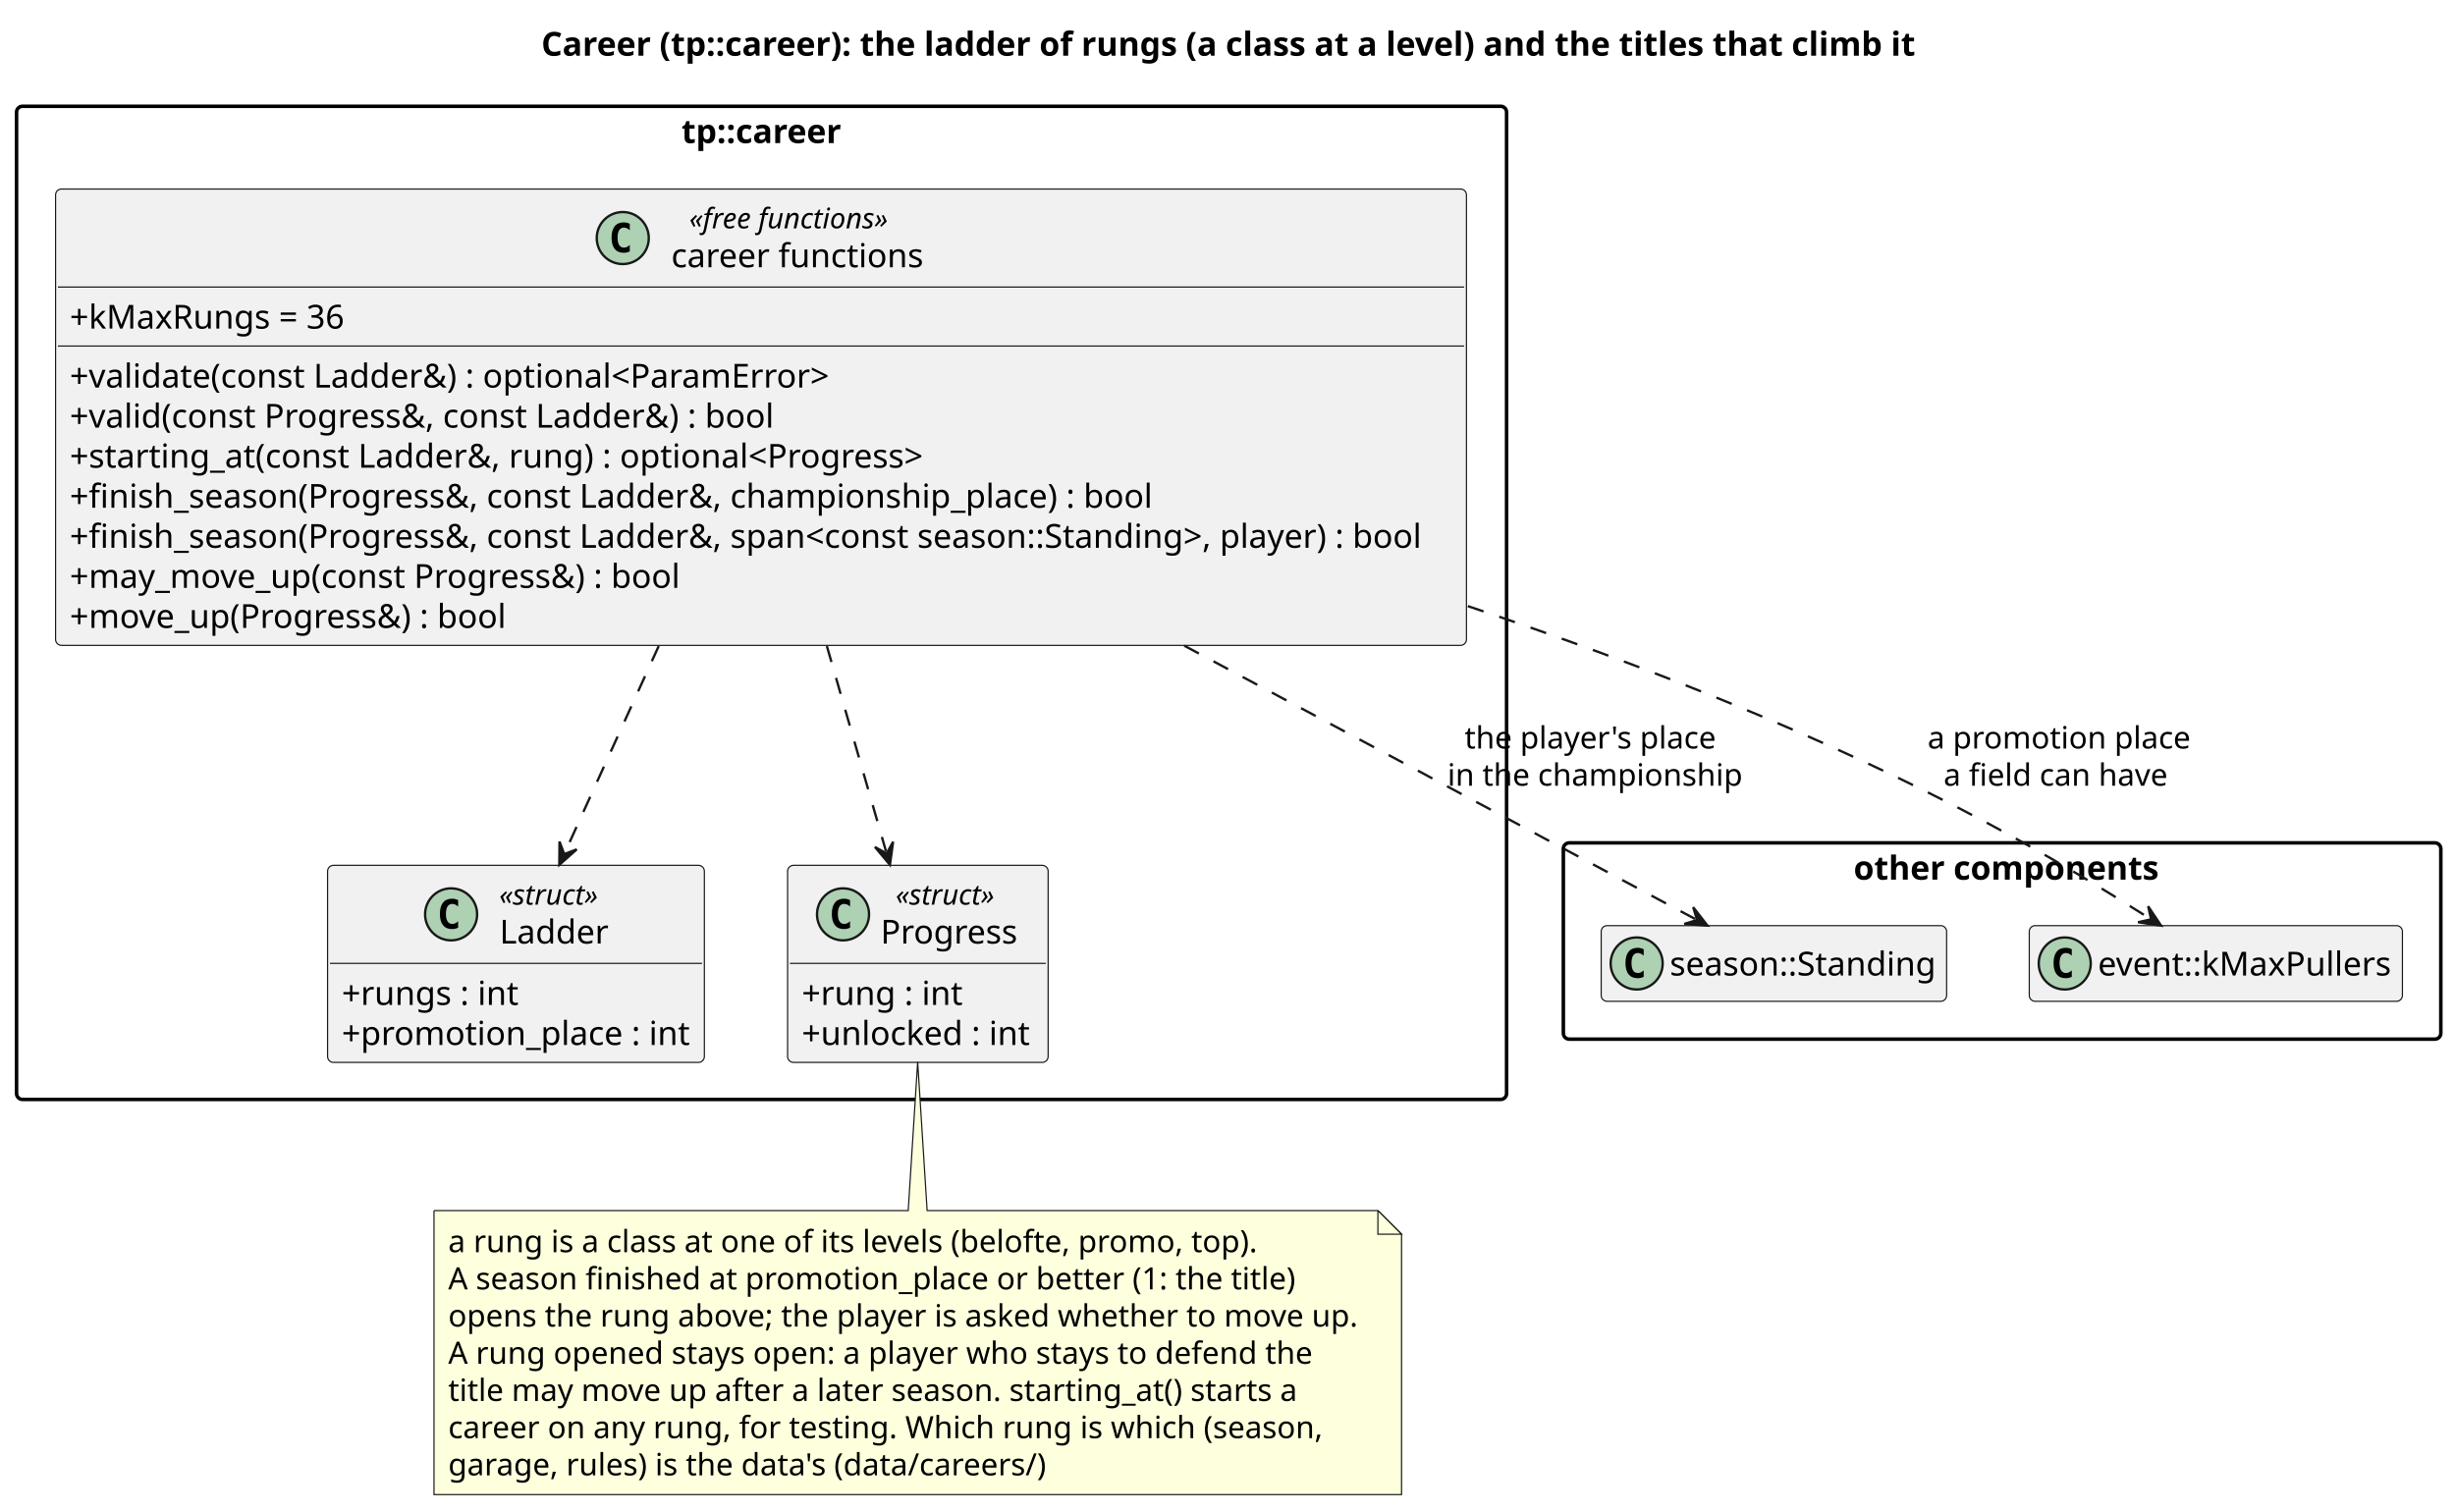
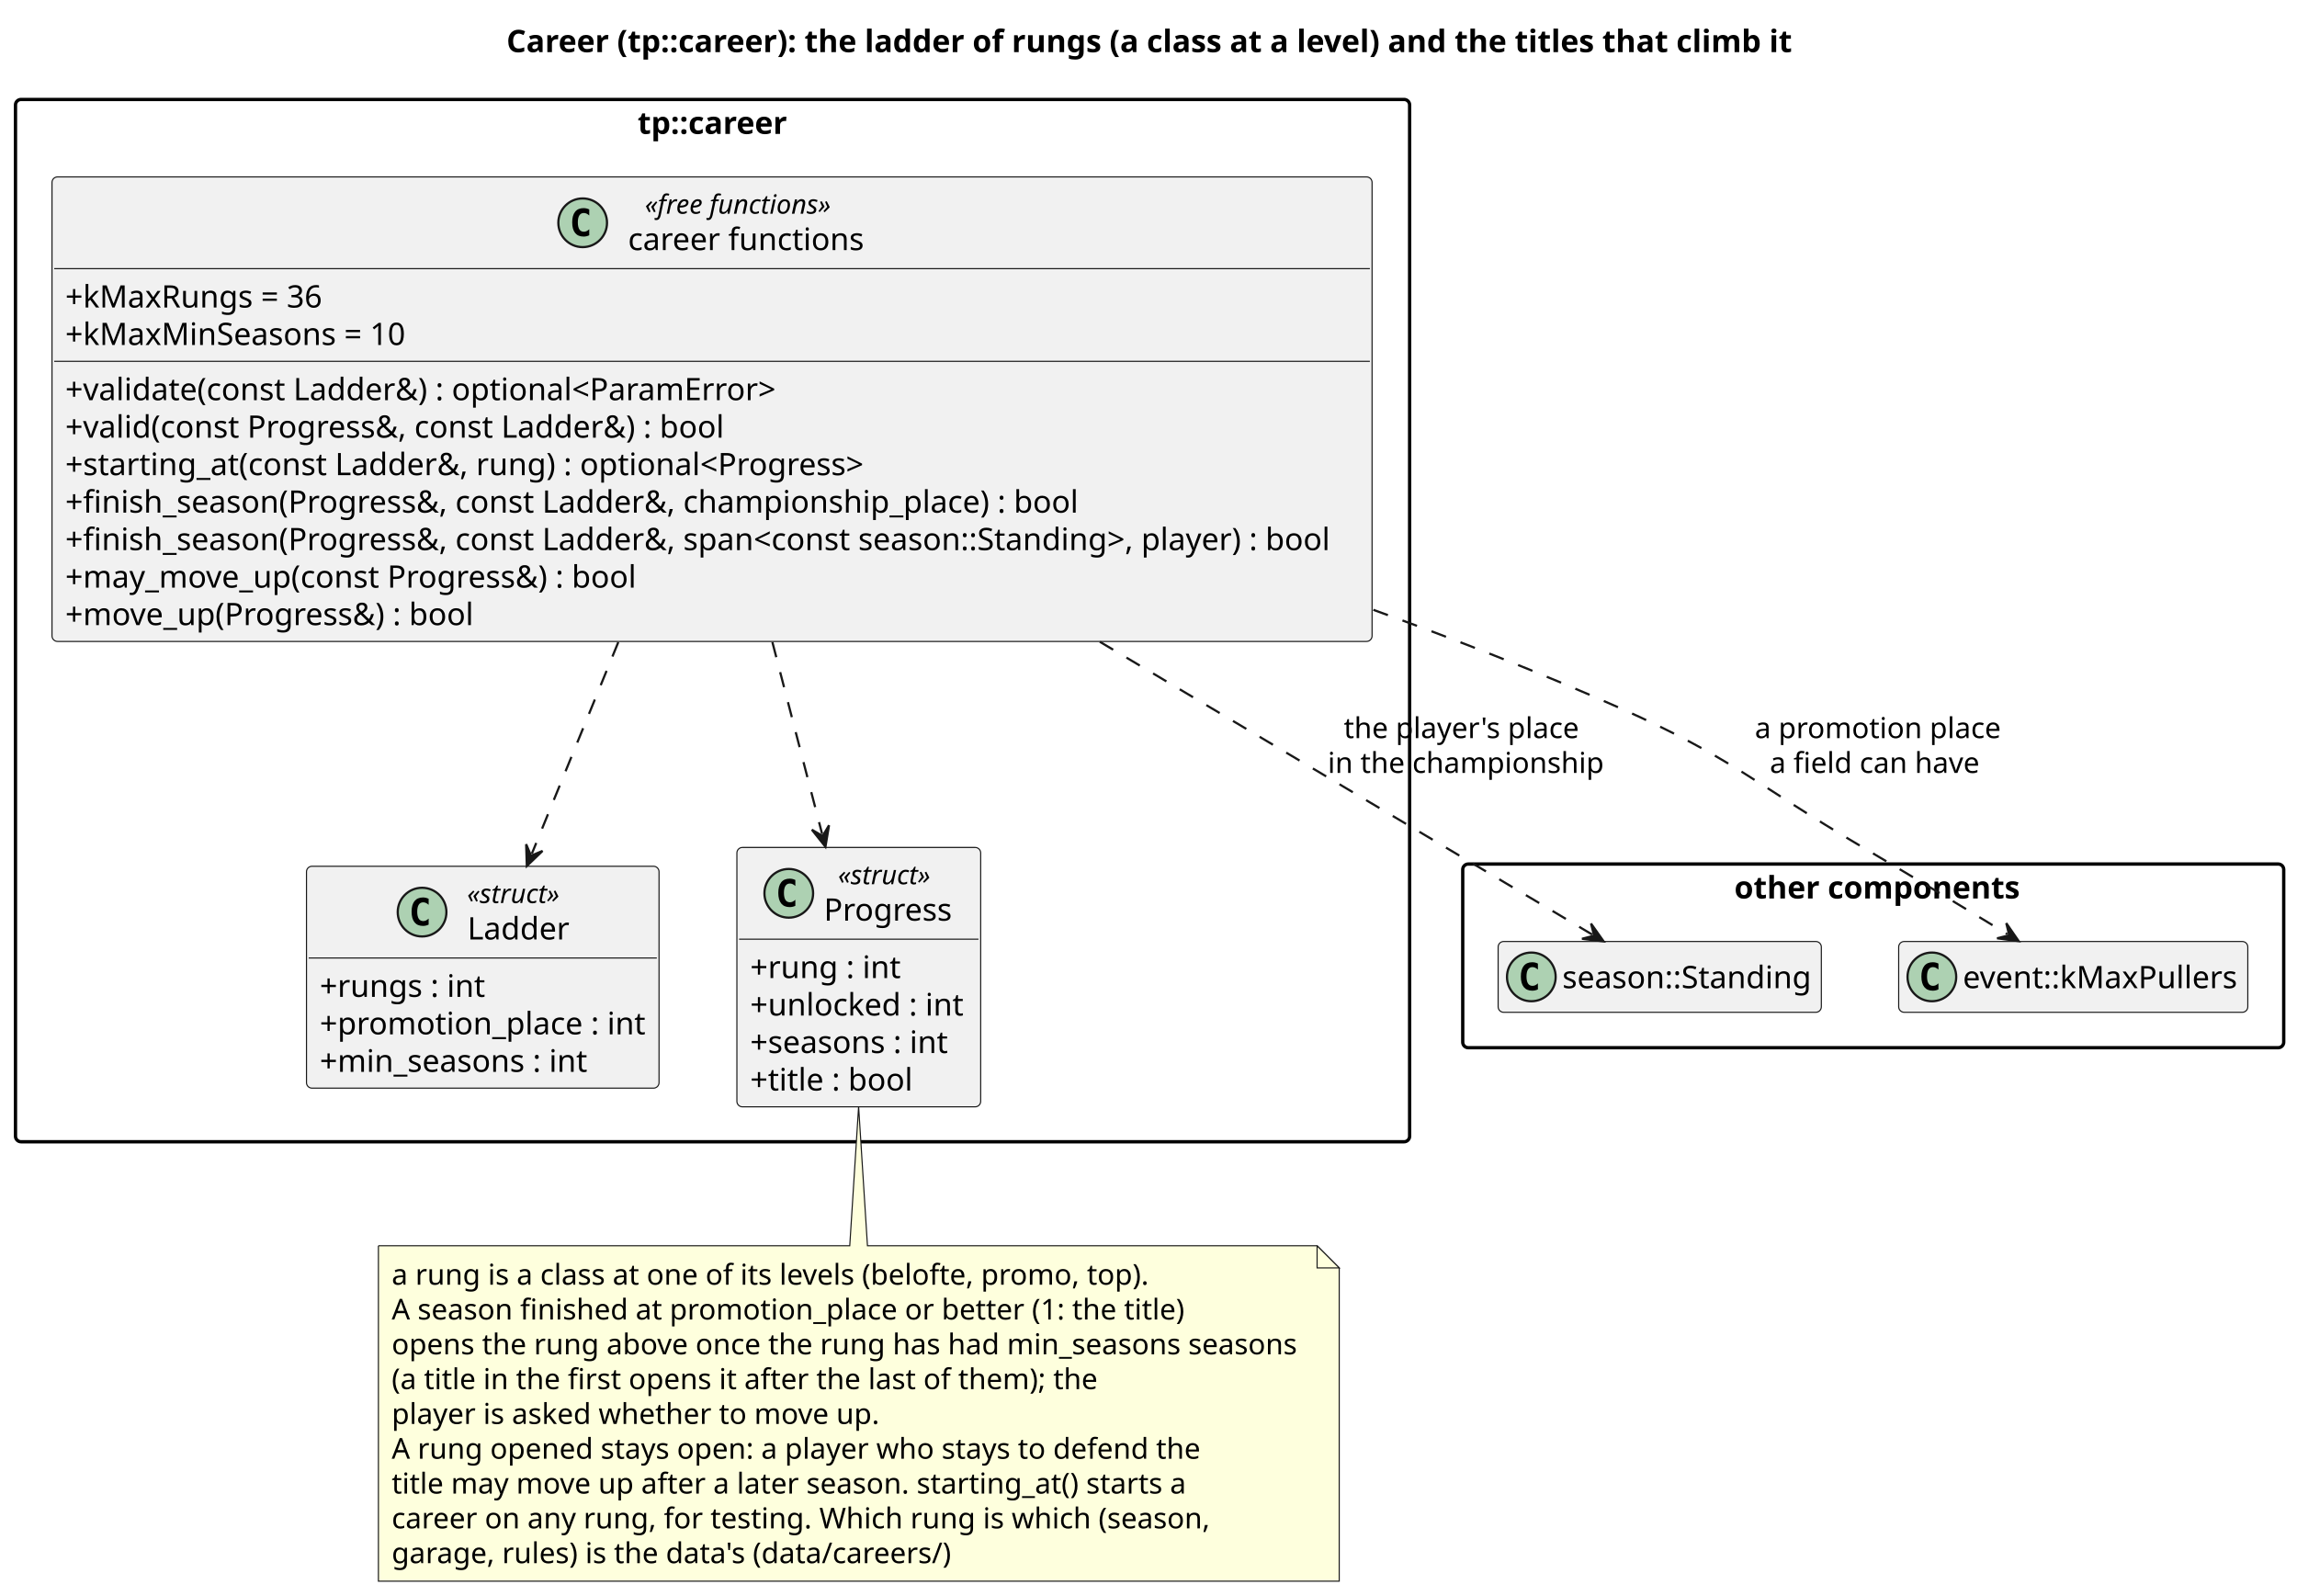
- <svg xmlns="http://www.w3.org/2000/svg" contentStyleType="text/css" height="639px" preserveAspectRatio="none" style="width:1038px;height:639px;background:#FFFFFF;" version="1.1" viewBox="0 0 1038 639" width="1038px" zoomAndPan="magnify">
+ <svg xmlns="http://www.w3.org/2000/svg" contentStyleType="text/css" height="721px" preserveAspectRatio="none" style="width:1038px;height:721px;background:#FFFFFF;" version="1.1" viewBox="0 0 1038 721" width="1038px" zoomAndPan="magnify">
  <defs />
  <g>
    <text fill="#000000" font-family="sans-serif" font-size="14" font-weight="bold" lengthAdjust="spacing" textLength="566.255" x="228.873" y="23.562">Career (tp::career): the ladder of rungs (a class at a level) and the titles that climb it</text>
    <g id="cluster_other components">
-       <rect fill="none" height="83" rx="2.5" ry="2.5" style="stroke:#000000;stroke-width:1.5;" width="371" x="661" y="356.44" />
-       <text fill="#000000" font-family="sans-serif" font-size="14" font-weight="bold" lengthAdjust="spacing" textLength="125.535" x="783.732" y="372.002">other components</text>
+       <rect fill="none" height="83" rx="2.5" ry="2.5" style="stroke:#000000;stroke-width:1.5;" width="371" x="661" y="390.44" />
+       <text fill="#000000" font-family="sans-serif" font-size="14" font-weight="bold" lengthAdjust="spacing" textLength="125.535" x="783.732" y="406.002">other components</text>
    </g>
    <g id="cluster_tp::career">
-       <rect fill="none" height="420" rx="2.5" ry="2.5" style="stroke:#000000;stroke-width:1.5;" width="630" x="7" y="44.94" />
+       <rect fill="none" height="471" rx="2.5" ry="2.5" style="stroke:#000000;stroke-width:1.5;" width="630" x="7" y="44.94" />
      <text fill="#000000" font-family="sans-serif" font-size="14" font-weight="bold" lengthAdjust="spacing" textLength="67.751" x="288.125" y="60.502">tp::career</text>
    </g>
    <g id="elem_SeasonStanding">
-       <rect codeLine="7" fill="#F1F1F1" height="32" id="SeasonStanding" rx="2.5" ry="2.5" style="stroke:#181818;stroke-width:0.5;" width="146.051" x="677" y="391.44" />
-       <ellipse cx="692" cy="407.44" fill="#ADD1B2" rx="11" ry="11" style="stroke:#181818;stroke-width:1.0;" />
-       <path d="M694.969,413.08 Q694.391,413.377 693.75,413.518 Q693.109,413.674 692.406,413.674 Q689.906,413.674 688.578,412.033 Q687.266,410.377 687.266,407.252 Q687.266,404.127 688.578,402.471 Q689.906,400.815 692.406,400.815 Q693.109,400.815 693.75,400.971 Q694.406,401.127 694.969,401.424 L694.969,404.143 Q694.344,403.565 693.75,403.299 Q693.156,403.018 692.531,403.018 Q691.188,403.018 690.5,404.096 Q689.812,405.158 689.812,407.252 Q689.812,409.346 690.5,410.424 Q691.188,411.486 692.531,411.486 Q693.156,411.486 693.75,411.221 Q694.344,410.94 694.969,410.361 L694.969,413.08 Z " fill="#000000" />
-       <text fill="#000000" font-family="sans-serif" font-size="14" lengthAdjust="spacing" textLength="114.051" x="706" y="412.532">season::Standing</text>
+       <rect codeLine="7" fill="#F1F1F1" height="32" id="SeasonStanding" rx="2.5" ry="2.5" style="stroke:#181818;stroke-width:0.5;" width="146.051" x="677" y="425.44" />
+       <ellipse cx="692" cy="441.44" fill="#ADD1B2" rx="11" ry="11" style="stroke:#181818;stroke-width:1.0;" />
+       <path d="M694.969,447.08 Q694.391,447.377 693.75,447.518 Q693.109,447.674 692.406,447.674 Q689.906,447.674 688.578,446.033 Q687.266,444.377 687.266,441.252 Q687.266,438.127 688.578,436.471 Q689.906,434.815 692.406,434.815 Q693.109,434.815 693.75,434.971 Q694.406,435.127 694.969,435.424 L694.969,438.143 Q694.344,437.565 693.75,437.299 Q693.156,437.018 692.531,437.018 Q691.188,437.018 690.5,438.096 Q689.812,439.158 689.812,441.252 Q689.812,443.346 690.5,444.424 Q691.188,445.486 692.531,445.486 Q693.156,445.486 693.75,445.221 Q694.344,444.94 694.969,444.361 L694.969,447.08 Z " fill="#000000" />
+       <text fill="#000000" font-family="sans-serif" font-size="14" lengthAdjust="spacing" textLength="114.051" x="706" y="446.532">season::Standing</text>
    </g>
    <g id="elem_MaxPullers">
-       <rect codeLine="8" fill="#F1F1F1" height="32" id="MaxPullers" rx="2.5" ry="2.5" style="stroke:#181818;stroke-width:0.5;" width="157.768" x="858" y="391.44" />
-       <ellipse cx="873" cy="407.44" fill="#ADD1B2" rx="11" ry="11" style="stroke:#181818;stroke-width:1.0;" />
-       <path d="M875.969,413.08 Q875.391,413.377 874.75,413.518 Q874.109,413.674 873.406,413.674 Q870.906,413.674 869.578,412.033 Q868.266,410.377 868.266,407.252 Q868.266,404.127 869.578,402.471 Q870.906,400.815 873.406,400.815 Q874.109,400.815 874.75,400.971 Q875.406,401.127 875.969,401.424 L875.969,404.143 Q875.344,403.565 874.75,403.299 Q874.156,403.018 873.531,403.018 Q872.188,403.018 871.5,404.096 Q870.812,405.158 870.812,407.252 Q870.812,409.346 871.5,410.424 Q872.188,411.486 873.531,411.486 Q874.156,411.486 874.75,411.221 Q875.344,410.94 875.969,410.361 L875.969,413.08 Z " fill="#000000" />
-       <text fill="#000000" font-family="sans-serif" font-size="14" lengthAdjust="spacing" textLength="125.768" x="887" y="412.532">event::kMaxPullers</text>
+       <rect codeLine="8" fill="#F1F1F1" height="32" id="MaxPullers" rx="2.5" ry="2.5" style="stroke:#181818;stroke-width:0.5;" width="157.768" x="858" y="425.44" />
+       <ellipse cx="873" cy="441.44" fill="#ADD1B2" rx="11" ry="11" style="stroke:#181818;stroke-width:1.0;" />
+       <path d="M875.969,447.08 Q875.391,447.377 874.75,447.518 Q874.109,447.674 873.406,447.674 Q870.906,447.674 869.578,446.033 Q868.266,444.377 868.266,441.252 Q868.266,438.127 869.578,436.471 Q870.906,434.815 873.406,434.815 Q874.109,434.815 874.75,434.971 Q875.406,435.127 875.969,435.424 L875.969,438.143 Q875.344,437.565 874.75,437.299 Q874.156,437.018 873.531,437.018 Q872.188,437.018 871.5,438.096 Q870.812,439.158 870.812,441.252 Q870.812,443.346 871.5,444.424 Q872.188,445.486 873.531,445.486 Q874.156,445.486 874.75,445.221 Q875.344,444.94 875.969,444.361 L875.969,447.08 Z " fill="#000000" />
+       <text fill="#000000" font-family="sans-serif" font-size="14" lengthAdjust="spacing" textLength="125.768" x="887" y="446.532">event::kMaxPullers</text>
    </g>
    <g id="elem_Ladder">
-       <rect codeLine="12" fill="#F1F1F1" height="83.338" id="Ladder" rx="2.5" ry="2.5" style="stroke:#181818;stroke-width:0.5;" width="159.315" x="138.5" y="365.94" />
-       <ellipse cx="190.73" cy="386.669" fill="#ADD1B2" rx="11" ry="11" style="stroke:#181818;stroke-width:1.0;" />
-       <path d="M193.699,392.31 Q193.121,392.606 192.48,392.747 Q191.839,392.903 191.136,392.903 Q188.636,392.903 187.308,391.263 Q185.996,389.606 185.996,386.481 Q185.996,383.356 187.308,381.7 Q188.636,380.044 191.136,380.044 Q191.839,380.044 192.48,380.2 Q193.136,380.356 193.699,380.653 L193.699,383.372 Q193.074,382.794 192.48,382.528 Q191.886,382.247 191.261,382.247 Q189.917,382.247 189.23,383.325 Q188.542,384.388 188.542,386.481 Q188.542,388.575 189.23,389.653 Q189.917,390.716 191.261,390.716 Q191.886,390.716 192.48,390.45 Q193.074,390.169 193.699,389.591 L193.699,392.31 Z " fill="#000000" />
-       <text fill="#000000" font-family="sans-serif" font-size="12" font-style="italic" lengthAdjust="spacing" textLength="46.676" x="211.069" y="382.565">«struct»</text>
-       <text fill="#000000" font-family="sans-serif" font-size="14" lengthAdjust="spacing" textLength="46.355" x="211.23" y="399.022">Ladder</text>
-       <line style="stroke:#181818;stroke-width:0.5;" x1="139.5" x2="296.815" y1="407.398" y2="407.398" />
-       <text fill="#000000" font-family="sans-serif" font-size="14" lengthAdjust="spacing" textLength="75.209" x="144.5" y="424.961">+rungs : int</text>
-       <text fill="#000000" font-family="sans-serif" font-size="14" lengthAdjust="spacing" textLength="147.315" x="144.5" y="441.9">+promotion_place : int</text>
+       <rect codeLine="12" fill="#F1F1F1" height="100.277" id="Ladder" rx="2.5" ry="2.5" style="stroke:#181818;stroke-width:0.5;" width="159.315" x="138.5" y="391.44" />
+       <ellipse cx="190.73" cy="412.169" fill="#ADD1B2" rx="11" ry="11" style="stroke:#181818;stroke-width:1.0;" />
+       <path d="M193.699,417.81 Q193.121,418.106 192.48,418.247 Q191.839,418.403 191.136,418.403 Q188.636,418.403 187.308,416.763 Q185.996,415.106 185.996,411.981 Q185.996,408.856 187.308,407.2 Q188.636,405.544 191.136,405.544 Q191.839,405.544 192.48,405.7 Q193.136,405.856 193.699,406.153 L193.699,408.872 Q193.074,408.294 192.48,408.028 Q191.886,407.747 191.261,407.747 Q189.917,407.747 189.23,408.825 Q188.542,409.888 188.542,411.981 Q188.542,414.075 189.23,415.153 Q189.917,416.216 191.261,416.216 Q191.886,416.216 192.48,415.95 Q193.074,415.669 193.699,415.091 L193.699,417.81 Z " fill="#000000" />
+       <text fill="#000000" font-family="sans-serif" font-size="12" font-style="italic" lengthAdjust="spacing" textLength="46.676" x="211.069" y="408.065">«struct»</text>
+       <text fill="#000000" font-family="sans-serif" font-size="14" lengthAdjust="spacing" textLength="46.355" x="211.23" y="424.522">Ladder</text>
+       <line style="stroke:#181818;stroke-width:0.5;" x1="139.5" x2="296.815" y1="432.898" y2="432.898" />
+       <text fill="#000000" font-family="sans-serif" font-size="14" lengthAdjust="spacing" textLength="75.209" x="144.5" y="450.461">+rungs : int</text>
+       <text fill="#000000" font-family="sans-serif" font-size="14" lengthAdjust="spacing" textLength="147.315" x="144.5" y="467.4">+promotion_place : int</text>
+       <text fill="#000000" font-family="sans-serif" font-size="14" lengthAdjust="spacing" textLength="122.582" x="144.5" y="484.34">+min_seasons : int</text>
    </g>
    <g id="elem_Progress">
-       <rect codeLine="16" fill="#F1F1F1" height="83.338" id="Progress" rx="2.5" ry="2.5" style="stroke:#181818;stroke-width:0.5;" width="110.164" x="333" y="365.94" />
-       <ellipse cx="356.442" cy="386.669" fill="#ADD1B2" rx="11" ry="11" style="stroke:#181818;stroke-width:1.0;" />
-       <path d="M359.411,392.31 Q358.832,392.606 358.192,392.747 Q357.551,392.903 356.848,392.903 Q354.348,392.903 353.02,391.263 Q351.707,389.606 351.707,386.481 Q351.707,383.356 353.02,381.7 Q354.348,380.044 356.848,380.044 Q357.551,380.044 358.192,380.2 Q358.848,380.356 359.411,380.653 L359.411,383.372 Q358.786,382.794 358.192,382.528 Q357.598,382.247 356.973,382.247 Q355.629,382.247 354.942,383.325 Q354.254,384.388 354.254,386.481 Q354.254,388.575 354.942,389.653 Q355.629,390.716 356.973,390.716 Q357.598,390.716 358.192,390.45 Q358.786,390.169 359.411,389.591 L359.411,392.31 Z " fill="#000000" />
-       <text fill="#000000" font-family="sans-serif" font-size="12" font-style="italic" lengthAdjust="spacing" textLength="46.676" x="378.682" y="382.565">«struct»</text>
-       <text fill="#000000" font-family="sans-serif" font-size="14" lengthAdjust="spacing" textLength="59.404" x="372.318" y="399.022">Progress</text>
-       <line style="stroke:#181818;stroke-width:0.5;" x1="334" x2="442.164" y1="407.398" y2="407.398" />
-       <text fill="#000000" font-family="sans-serif" font-size="14" lengthAdjust="spacing" textLength="67.819" x="339" y="424.961">+rung : int</text>
-       <text fill="#000000" font-family="sans-serif" font-size="14" lengthAdjust="spacing" textLength="98.164" x="339" y="441.9">+unlocked : int</text>
+       <rect codeLine="17" fill="#F1F1F1" height="117.217" id="Progress" rx="2.5" ry="2.5" style="stroke:#181818;stroke-width:0.5;" width="110.164" x="333" y="382.94" />
+       <ellipse cx="356.442" cy="403.669" fill="#ADD1B2" rx="11" ry="11" style="stroke:#181818;stroke-width:1.0;" />
+       <path d="M359.411,409.31 Q358.832,409.606 358.192,409.747 Q357.551,409.903 356.848,409.903 Q354.348,409.903 353.02,408.263 Q351.707,406.606 351.707,403.481 Q351.707,400.356 353.02,398.7 Q354.348,397.044 356.848,397.044 Q357.551,397.044 358.192,397.2 Q358.848,397.356 359.411,397.653 L359.411,400.372 Q358.786,399.794 358.192,399.528 Q357.598,399.247 356.973,399.247 Q355.629,399.247 354.942,400.325 Q354.254,401.388 354.254,403.481 Q354.254,405.575 354.942,406.653 Q355.629,407.716 356.973,407.716 Q357.598,407.716 358.192,407.45 Q358.786,407.169 359.411,406.591 L359.411,409.31 Z " fill="#000000" />
+       <text fill="#000000" font-family="sans-serif" font-size="12" font-style="italic" lengthAdjust="spacing" textLength="46.676" x="378.682" y="399.565">«struct»</text>
+       <text fill="#000000" font-family="sans-serif" font-size="14" lengthAdjust="spacing" textLength="59.404" x="372.318" y="416.022">Progress</text>
+       <line style="stroke:#181818;stroke-width:0.5;" x1="334" x2="442.164" y1="424.398" y2="424.398" />
+       <text fill="#000000" font-family="sans-serif" font-size="14" lengthAdjust="spacing" textLength="67.819" x="339" y="441.961">+rung : int</text>
+       <text fill="#000000" font-family="sans-serif" font-size="14" lengthAdjust="spacing" textLength="98.164" x="339" y="458.9">+unlocked : int</text>
+       <text fill="#000000" font-family="sans-serif" font-size="14" lengthAdjust="spacing" textLength="92.272" x="339" y="475.84">+seasons : int</text>
+       <text fill="#000000" font-family="sans-serif" font-size="14" lengthAdjust="spacing" textLength="74.026" x="339" y="492.779">+title : bool</text>
    </g>
    <g id="elem_CareerFns">
-       <rect codeLine="20" fill="#F1F1F1" height="192.975" id="CareerFns" rx="2.5" ry="2.5" style="stroke:#181818;stroke-width:0.5;" width="596.534" x="23.5" y="79.939" />
+       <rect codeLine="23" fill="#F1F1F1" height="209.914" id="CareerFns" rx="2.5" ry="2.5" style="stroke:#181818;stroke-width:0.5;" width="596.534" x="23.5" y="79.939" />
      <ellipse cx="263.308" cy="100.669" fill="#ADD1B2" rx="11" ry="11" style="stroke:#181818;stroke-width:1.0;" />
      <path d="M266.277,106.31 Q265.699,106.606 265.058,106.747 Q264.418,106.903 263.714,106.903 Q261.214,106.903 259.886,105.263 Q258.574,103.606 258.574,100.481 Q258.574,97.356 259.886,95.7 Q261.214,94.044 263.714,94.044 Q264.418,94.044 265.058,94.2 Q265.714,94.356 266.277,94.653 L266.277,97.372 Q265.652,96.794 265.058,96.528 Q264.464,96.247 263.839,96.247 Q262.496,96.247 261.808,97.325 Q261.121,98.388 261.121,100.481 Q261.121,102.575 261.808,103.653 Q262.496,104.716 263.839,104.716 Q264.464,104.716 265.058,104.45 Q265.652,104.169 266.277,103.591 L266.277,106.31 Z " fill="#000000" />
      <text fill="#000000" font-family="sans-serif" font-size="12" font-style="italic" lengthAdjust="spacing" textLength="93.188" x="291.423" y="96.564">«free functions»</text>
      <text fill="#000000" font-family="sans-serif" font-size="14" lengthAdjust="spacing" textLength="108.418" x="283.808" y="113.022">career functions</text>
      <line style="stroke:#181818;stroke-width:0.5;" x1="24.5" x2="619.034" y1="121.398" y2="121.398" />
      <text fill="#000000" font-family="sans-serif" font-size="14" lengthAdjust="spacing" textLength="121.099" x="29.5" y="138.961">+kMaxRungs = 36</text>
-       <line style="stroke:#181818;stroke-width:0.5;" x1="24.5" x2="619.034" y1="146.338" y2="146.338" />
-       <text fill="#000000" font-family="sans-serif" font-size="14" lengthAdjust="spacing" textLength="325.213" x="29.5" y="163.9">+validate(const Ladder&amp;) : optional&lt;ParamError&gt;</text>
-       <text fill="#000000" font-family="sans-serif" font-size="14" lengthAdjust="spacing" textLength="304.124" x="29.5" y="180.84">+valid(const Progress&amp;, const Ladder&amp;) : bool</text>
-       <text fill="#000000" font-family="sans-serif" font-size="14" lengthAdjust="spacing" textLength="365.244" x="29.5" y="197.779">+starting_at(const Ladder&amp;, rung) : optional&lt;Progress&gt;</text>
-       <text fill="#000000" font-family="sans-serif" font-size="14" lengthAdjust="spacing" textLength="465.227" x="29.5" y="214.719">+finish_season(Progress&amp;, const Ladder&amp;, championship_place) : bool</text>
-       <text fill="#000000" font-family="sans-serif" font-size="14" lengthAdjust="spacing" textLength="584.534" x="29.5" y="231.658">+finish_season(Progress&amp;, const Ladder&amp;, span&lt;const season::Standing&gt;, player) : bool</text>
-       <text fill="#000000" font-family="sans-serif" font-size="14" lengthAdjust="spacing" textLength="263.43" x="29.5" y="248.598">+may_move_up(const Progress&amp;) : bool</text>
-       <text fill="#000000" font-family="sans-serif" font-size="14" lengthAdjust="spacing" textLength="188.481" x="29.5" y="265.537">+move_up(Progress&amp;) : bool</text>
+       <text fill="#000000" font-family="sans-serif" font-size="14" lengthAdjust="spacing" textLength="157.52" x="29.5" y="155.9">+kMaxMinSeasons = 10</text>
+       <line style="stroke:#181818;stroke-width:0.5;" x1="24.5" x2="619.034" y1="163.277" y2="163.277" />
+       <text fill="#000000" font-family="sans-serif" font-size="14" lengthAdjust="spacing" textLength="325.213" x="29.5" y="180.84">+validate(const Ladder&amp;) : optional&lt;ParamError&gt;</text>
+       <text fill="#000000" font-family="sans-serif" font-size="14" lengthAdjust="spacing" textLength="304.124" x="29.5" y="197.779">+valid(const Progress&amp;, const Ladder&amp;) : bool</text>
+       <text fill="#000000" font-family="sans-serif" font-size="14" lengthAdjust="spacing" textLength="365.244" x="29.5" y="214.719">+starting_at(const Ladder&amp;, rung) : optional&lt;Progress&gt;</text>
+       <text fill="#000000" font-family="sans-serif" font-size="14" lengthAdjust="spacing" textLength="465.227" x="29.5" y="231.658">+finish_season(Progress&amp;, const Ladder&amp;, championship_place) : bool</text>
+       <text fill="#000000" font-family="sans-serif" font-size="14" lengthAdjust="spacing" textLength="584.534" x="29.5" y="248.598">+finish_season(Progress&amp;, const Ladder&amp;, span&lt;const season::Standing&gt;, player) : bool</text>
+       <text fill="#000000" font-family="sans-serif" font-size="14" lengthAdjust="spacing" textLength="263.43" x="29.5" y="265.537">+may_move_up(const Progress&amp;) : bool</text>
+       <text fill="#000000" font-family="sans-serif" font-size="14" lengthAdjust="spacing" textLength="188.481" x="29.5" y="282.477">+move_up(Progress&amp;) : bool</text>
    </g>
    <g id="elem_GMN13">
-       <path d="M183.5,511.94 L183.5,632.046 A0,0 0 0 0 183.5,632.046 L592.589,632.046 A0,0 0 0 0 592.589,632.046 L592.589,521.939 L582.589,511.94 L392,511.94 L388,449.029 L384,511.94 L183.5,511.94 A0,0 0 0 0 183.5,511.94 " fill="#FEFFDD" style="stroke:#181818;stroke-width:0.5;" />
-       <path d="M582.589,511.94 L582.589,521.939 L592.589,521.939 L582.589,511.94 " fill="#FEFFDD" style="stroke:#181818;stroke-width:0.5;" />
-       <text fill="#000000" font-family="sans-serif" font-size="13" lengthAdjust="spacing" textLength="349.102" x="189.5" y="529.533">a rung is a class at one of its levels (belofte, promo, top).</text>
-       <text fill="#000000" font-family="sans-serif" font-size="13" lengthAdjust="spacing" textLength="358.059" x="189.5" y="545.263">A season finished at promotion_place or better (1: the title)</text>
-       <text fill="#000000" font-family="sans-serif" font-size="13" lengthAdjust="spacing" textLength="388.089" x="189.5" y="560.992">opens the rung above; the player is asked whether to move up.</text>
-       <text fill="#000000" font-family="sans-serif" font-size="13" lengthAdjust="spacing" textLength="370.646" x="189.5" y="576.722">A rung opened stays open: a player who stays to defend the</text>
-       <text fill="#000000" font-family="sans-serif" font-size="13" lengthAdjust="spacing" textLength="360.839" x="189.5" y="592.451">title may move up after a later season. starting_at() starts a</text>
-       <text fill="#000000" font-family="sans-serif" font-size="13" lengthAdjust="spacing" textLength="375.127" x="189.5" y="608.181">career on any rung, for testing. Which rung is which (season,</text>
-       <text fill="#000000" font-family="sans-serif" font-size="13" lengthAdjust="spacing" textLength="259.257" x="189.5" y="623.91">garage, rules) is the data's (data/careers/)</text>
+       <path d="M171,562.939 L171,714.505 A0,0 0 0 0 171,714.505 L605.188,714.505 A0,0 0 0 0 605.188,714.505 L605.188,572.939 L595.188,562.939 L392,562.939 L388,500.039 L384,562.939 L171,562.939 A0,0 0 0 0 171,562.939 " fill="#FEFFDD" style="stroke:#181818;stroke-width:0.5;" />
+       <path d="M595.188,562.939 L595.188,572.939 L605.188,572.939 L595.188,562.939 " fill="#FEFFDD" style="stroke:#181818;stroke-width:0.5;" />
+       <text fill="#000000" font-family="sans-serif" font-size="13" lengthAdjust="spacing" textLength="349.102" x="177" y="580.533">a rung is a class at one of its levels (belofte, promo, top).</text>
+       <text fill="#000000" font-family="sans-serif" font-size="13" lengthAdjust="spacing" textLength="358.059" x="177" y="596.263">A season finished at promotion_place or better (1: the title)</text>
+       <text fill="#000000" font-family="sans-serif" font-size="13" lengthAdjust="spacing" textLength="413.188" x="177" y="611.992">opens the rung above once the rung has had min_seasons seasons</text>
+       <text fill="#000000" font-family="sans-serif" font-size="13" lengthAdjust="spacing" textLength="319.509" x="177" y="627.722">(a title in the first opens it after the last of them); the</text>
+       <text fill="#000000" font-family="sans-serif" font-size="13" lengthAdjust="spacing" textLength="222.796" x="177" y="643.451">player is asked whether to move up.</text>
+       <text fill="#000000" font-family="sans-serif" font-size="13" lengthAdjust="spacing" textLength="370.646" x="177" y="659.181">A rung opened stays open: a player who stays to defend the</text>
+       <text fill="#000000" font-family="sans-serif" font-size="13" lengthAdjust="spacing" textLength="360.839" x="177" y="674.91">title may move up after a later season. starting_at() starts a</text>
+       <text fill="#000000" font-family="sans-serif" font-size="13" lengthAdjust="spacing" textLength="375.127" x="177" y="690.64">career on any rung, for testing. Which rung is which (season,</text>
+       <text fill="#000000" font-family="sans-serif" font-size="13" lengthAdjust="spacing" textLength="259.257" x="177" y="706.369">garage, rules) is the data's (data/careers/)</text>
    </g>
    <g id="link_CareerFns_Ladder">
-       <path codeLine="30" d="M278.5,273.229 C263.8,305.589 250.661,334.526 238.971,360.267 " fill="none" id="CareerFns-to-Ladder" style="stroke:#181818;stroke-width:1.0;stroke-dasharray:7.0,7.0;" />
-       <polygon fill="#181818" points="236.49,365.729,243.854,359.189,238.558,361.177,236.57,355.881,236.49,365.729" style="stroke:#181818;stroke-width:1.0;" />
+       <path codeLine="34" d="M279.4,290.19 C265.09,325.19 252.08,357.045 240.34,385.775 " fill="none" id="CareerFns-to-Ladder" style="stroke:#181818;stroke-width:1.0;stroke-dasharray:7.0,7.0;" />
+       <polygon fill="#181818" points="238.07,391.329,245.177,384.511,239.961,386.701,237.772,381.485,238.07,391.329" style="stroke:#181818;stroke-width:1.0;" />
    </g>
    <g id="link_CareerFns_Progress">
-       <path codeLine="31" d="M349.61,273.229 C358.93,305.589 367.188,334.224 374.608,359.964 " fill="none" id="CareerFns-to-Progress" style="stroke:#181818;stroke-width:1.0;stroke-dasharray:7.0,7.0;" />
-       <polygon fill="#181818" points="376.27,365.729,377.621,355.974,374.885,360.925,369.934,358.19,376.27,365.729" style="stroke:#181818;stroke-width:1.0;" />
+       <path codeLine="35" d="M349.04,290.19 C357.22,321.76 364.414,349.481 371.504,376.831 " fill="none" id="CareerFns-to-Progress" style="stroke:#181818;stroke-width:1.0;stroke-dasharray:7.0,7.0;" />
+       <polygon fill="#181818" points="373.01,382.639,374.624,372.924,371.755,377.799,366.88,374.931,373.01,382.639" style="stroke:#181818;stroke-width:1.0;" />
    </g>
    <g id="link_CareerFns_SeasonStanding">
-       <path codeLine="33" d="M500.72,273.06 C585.07,318.2 671.66,364.519 716.66,388.599 " fill="none" id="CareerFns-to-SeasonStanding" style="stroke:#181818;stroke-width:1.0;stroke-dasharray:7.0,7.0;" />
-       <polygon fill="#181818" points="721.95,391.43,715.902,383.656,717.542,389.07,712.128,390.71,721.95,391.43" style="stroke:#181818;stroke-width:1.0;" />
-       <text fill="#000000" font-family="sans-serif" font-size="13" lengthAdjust="spacing" textLength="109.192" x="619.255" y="316.533">the player's place</text>
-       <text fill="#000000" font-family="sans-serif" font-size="13" lengthAdjust="spacing" textLength="123.703" x="612" y="332.263">in the championship</text>
+       <path codeLine="37" d="M497.01,290.01 C584.1,341.789 674.943,395.813 719.513,422.313 " fill="none" id="CareerFns-to-SeasonStanding" style="stroke:#181818;stroke-width:1.0;stroke-dasharray:7.0,7.0;" />
+       <polygon fill="#181818" points="724.67,425.38,718.978,417.342,720.372,422.824,714.89,424.218,724.67,425.38" style="stroke:#181818;stroke-width:1.0;" />
+       <text fill="#000000" font-family="sans-serif" font-size="13" lengthAdjust="spacing" textLength="109.192" x="607.255" y="333.533">the player's place</text>
+       <text fill="#000000" font-family="sans-serif" font-size="13" lengthAdjust="spacing" textLength="123.703" x="600" y="349.263">in the championship</text>
    </g>
    <g id="link_CareerFns_MaxPullers">
-       <path codeLine="34" d="M620.63,256.32 C694.73,281.12 772.5,311.81 841,348.44 C866.41,362.029 889.46,376.081 908.66,388.231 " fill="none" id="CareerFns-to-MaxPullers" style="stroke:#181818;stroke-width:1.0;stroke-dasharray:7.0,7.0;" />
-       <polygon fill="#181818" points="913.73,391.44,908.264,383.247,909.505,388.766,903.986,390.007,913.73,391.44" style="stroke:#181818;stroke-width:1.0;" />
-       <text fill="#000000" font-family="sans-serif" font-size="13" lengthAdjust="spacing" textLength="110.735" x="815" y="316.533">a promotion place</text>
-       <text fill="#000000" font-family="sans-serif" font-size="13" lengthAdjust="spacing" textLength="97.195" x="821.77" y="332.263">a field can have</text>
+       <path codeLine="38" d="M620.61,275.57 C658.55,289.279 696.5,304.159 732,319.94 C783.03,342.62 792.88,354.11 841,382.44 C865.33,396.76 887.778,410.345 907.108,422.135 " fill="none" id="CareerFns-to-MaxPullers" style="stroke:#181818;stroke-width:1.0;stroke-dasharray:7.0,7.0;" />
+       <polygon fill="#181818" points="912.23,425.26,906.629,417.158,907.961,422.656,902.464,423.988,912.23,425.26" style="stroke:#181818;stroke-width:1.0;" />
+       <text fill="#000000" font-family="sans-serif" font-size="13" lengthAdjust="spacing" textLength="110.735" x="793" y="333.533">a promotion place</text>
+       <text fill="#000000" font-family="sans-serif" font-size="13" lengthAdjust="spacing" textLength="97.195" x="799.77" y="349.263">a field can have</text>
    </g>
  </g>
</svg>
